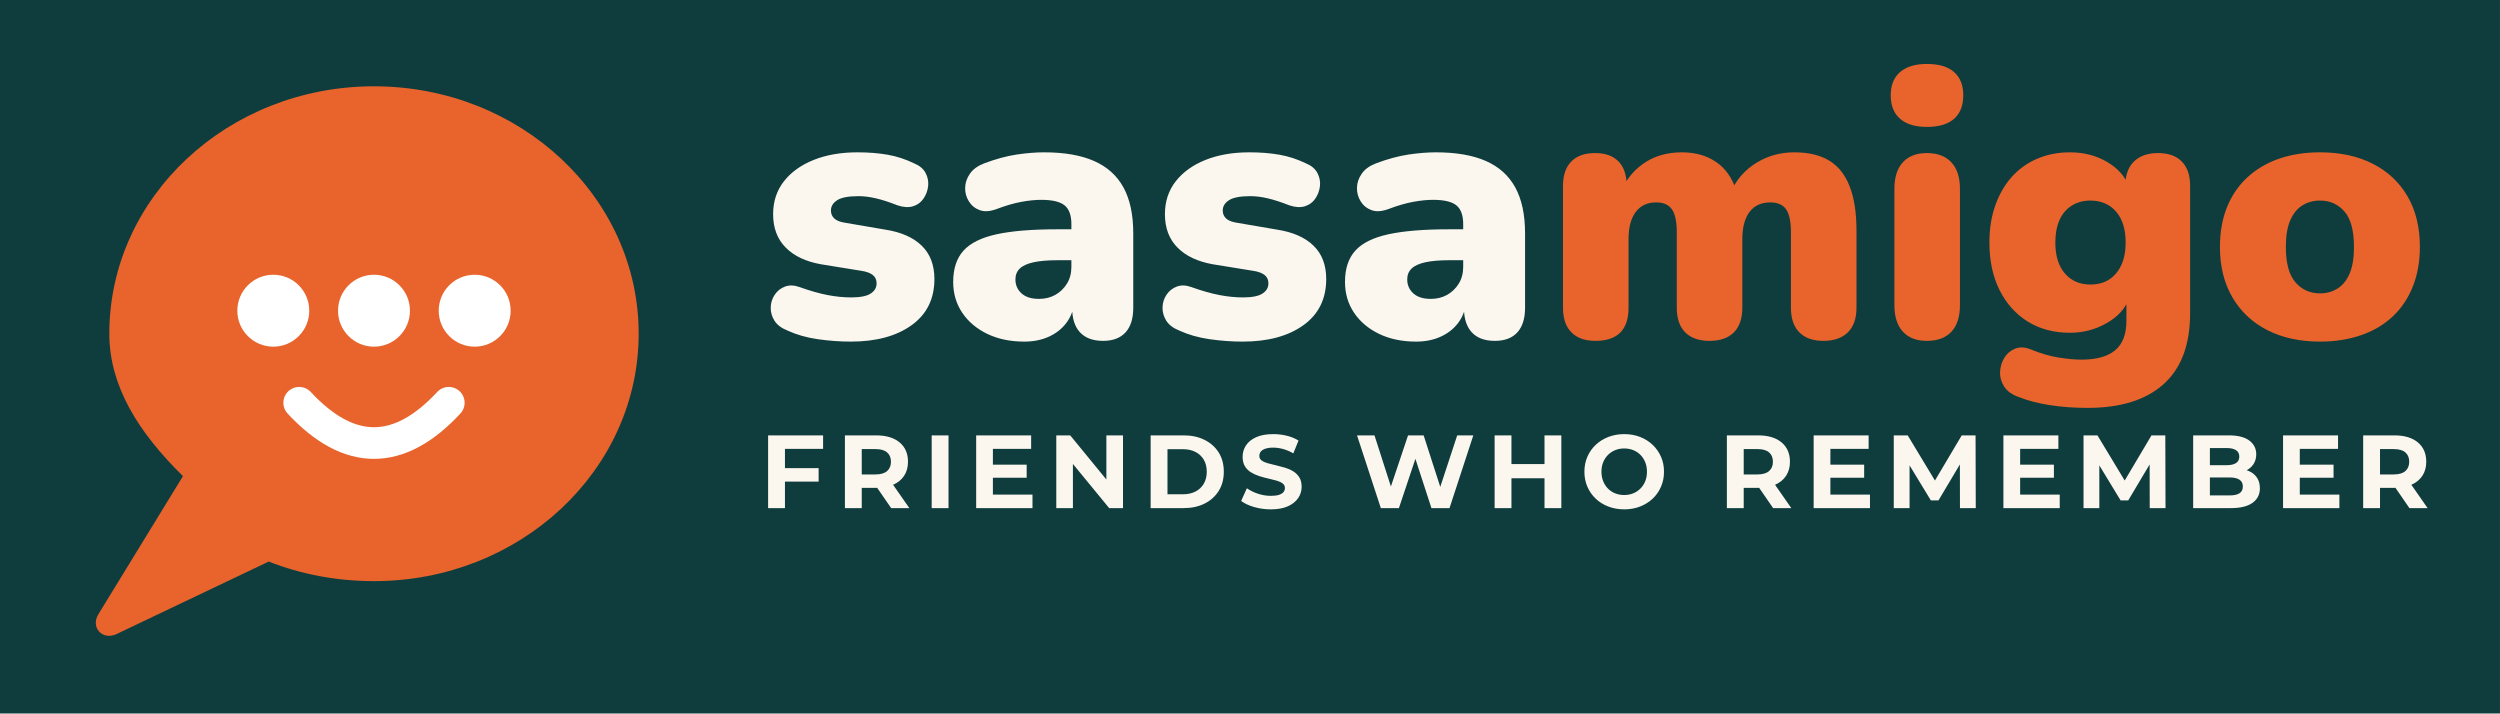
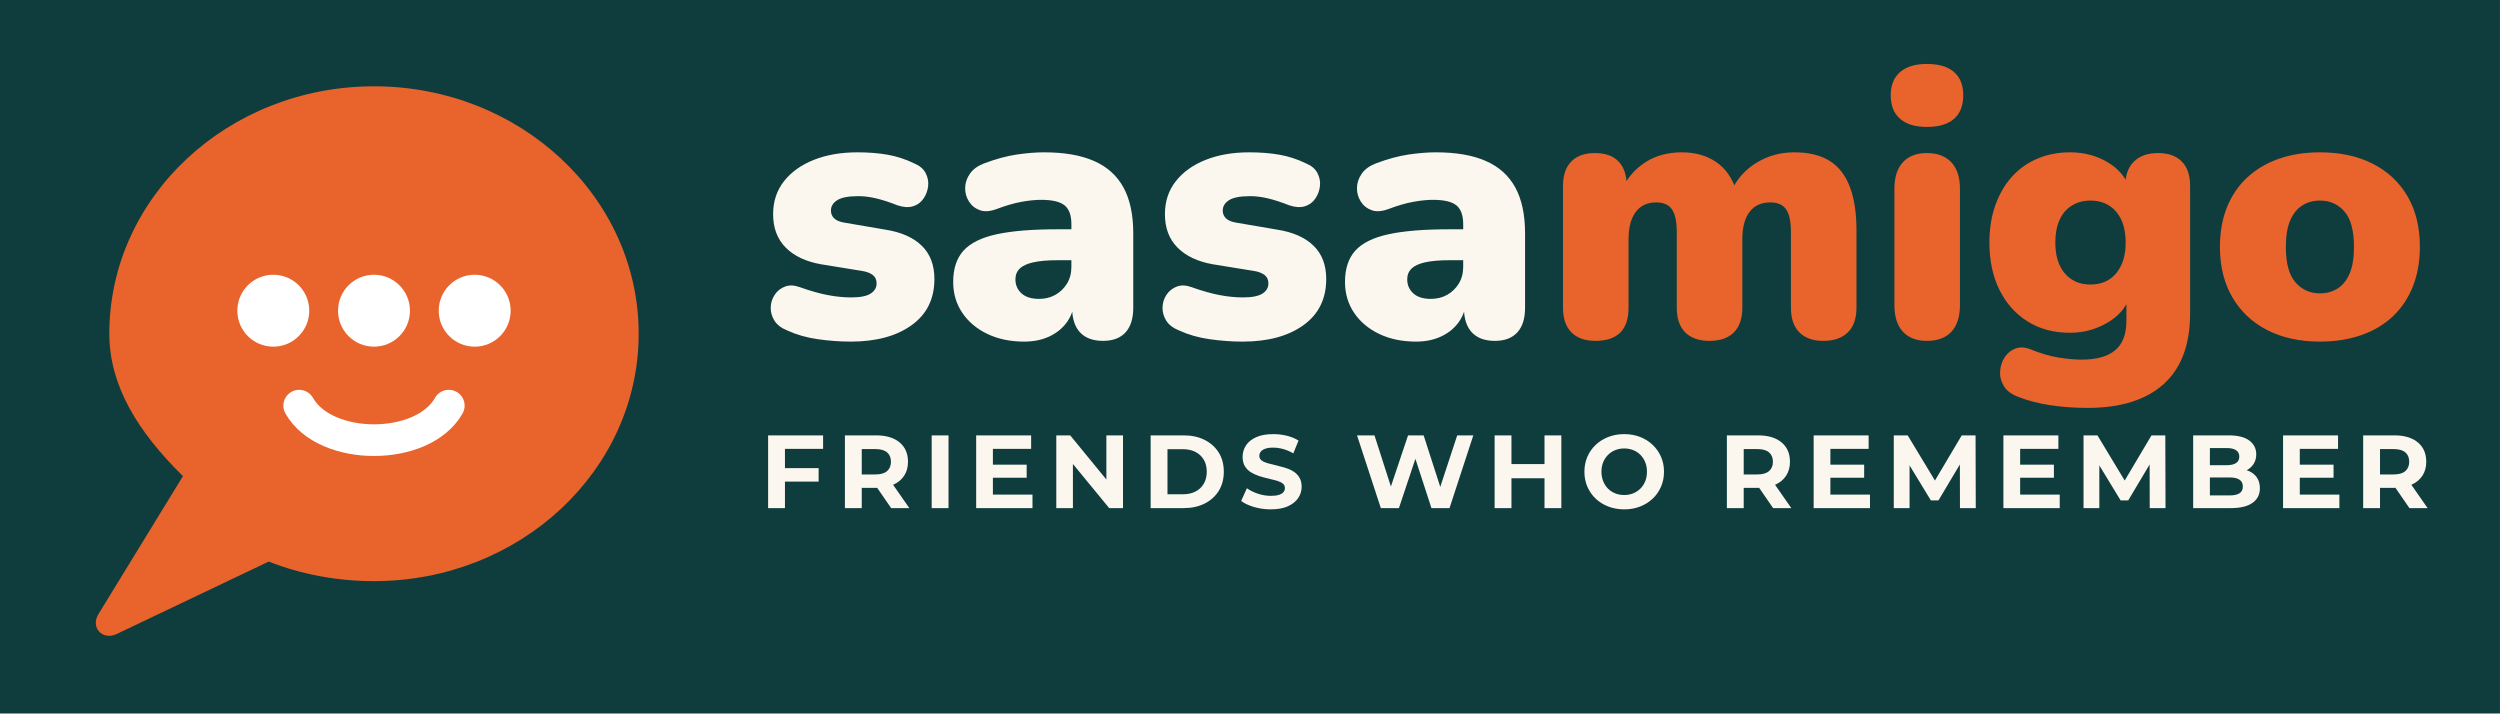
<svg xmlns="http://www.w3.org/2000/svg" viewBox="0 0 869 248" width="869" height="248" role="img" aria-label="Sasamigo — Friends who remember">
  <rect width="868.992" height="248" fill="#0F3D3E" />
  <g transform="translate(24.00 24.00) scale(1)">
    <path d="M106 6C156.8 6 198 44.5 198 92S156.8 178 106 178C93 178 80.6 175.6 69.4 171.2L16.5 196.4C11.6 198.7 7.4 194.1 10.2 189.5L39.6 141.5C23.9 126.1 14 110 14 92C14 44.5 55.2 6 106 6Z" fill="#E8642C" />
    <circle cx="71" cy="84" r="12.5" fill="#FFFFFF" />
    <circle cx="106" cy="84" r="12.5" fill="#FFFFFF" />
    <circle cx="141" cy="84" r="12.5" fill="#FFFFFF" />
-     <path d="M80 116Q106 144 132 116" fill="none" stroke="#FFFFFF" stroke-width="11" stroke-linecap="round" />
+     <path d="M80 117C89 133 123 133 132 117" fill="none" stroke="#FFFFFF" stroke-width="11" stroke-linecap="round" />
  </g>
  <path d="M295.744 118.741Q290.112 118.741 284.288 117.909Q278.464 117.077 273.728 114.901Q270.528 113.621 269.184 111.445Q267.84 109.269 267.904 106.837Q267.968 104.405 269.312 102.421Q270.656 100.437 272.896 99.605Q275.136 98.773 277.952 99.797Q283.328 101.717 287.616 102.549Q291.904 103.381 295.872 103.381Q300.608 103.381 302.656 102.037Q304.704 100.693 304.704 98.517Q304.704 96.597 303.36 95.573Q302.016 94.549 299.584 94.165L285.376 91.861Q277.44 90.453 273.088 86.037Q268.736 81.621 268.736 74.453Q268.736 67.797 272.512 62.997Q276.288 58.197 282.88 55.573Q289.472 52.949 298.048 52.949Q303.808 52.949 308.544 53.781Q313.28 54.613 317.76 56.789Q320.576 57.941 321.728 60.117Q322.88 62.293 322.624 64.661Q322.368 67.029 321.024 69.013Q319.68 70.997 317.376 71.701Q315.072 72.405 312.0 71.381Q307.776 69.717 304.512 68.949Q301.248 68.181 298.432 68.181Q293.184 68.181 291.008 69.589Q288.832 70.997 288.832 73.173Q288.832 74.837 289.984 75.925Q291.136 77.013 293.568 77.397L307.776 79.829Q315.968 81.109 320.384 85.397Q324.8 89.685 324.8 96.981Q324.8 107.349 316.864 113.045Q308.928 118.741 295.744 118.741Z M356.032 118.741Q348.736 118.741 343.168 116.053Q337.6 113.365 334.464 108.693Q331.328 104.021 331.328 98.005Q331.328 91.093 334.912 87.125Q338.496 83.157 346.432 81.429Q354.368 79.701 367.552 79.701H374.592V90.453H367.552Q362.56 90.453 359.296 91.157Q356.032 91.861 354.496 93.333Q352.96 94.805 352.96 97.109Q352.96 100.053 355.072 101.973Q357.184 103.893 361.152 103.893Q364.352 103.893 366.848 102.485Q369.344 101.077 370.88 98.581Q372.416 96.085 372.416 92.757V77.909Q372.416 73.301 370.048 71.381Q367.68 69.461 361.92 69.461Q358.848 69.461 355.008 70.165Q351.168 70.869 346.432 72.661Q342.976 73.941 340.544 73.045Q338.112 72.149 336.768 69.973Q335.424 67.797 335.488 65.237Q335.552 62.677 337.152 60.373Q338.752 58.069 342.08 56.789Q348.224 54.485 353.408 53.717Q358.592 52.949 362.944 52.949Q373.44 52.949 380.288 55.957Q387.136 58.965 390.528 65.173Q393.92 71.381 393.92 81.109V106.965Q393.92 112.597 391.232 115.541Q388.544 118.485 383.424 118.485Q378.176 118.485 375.424 115.541Q372.672 112.597 372.672 106.965V103.637L373.44 105.429Q372.8 109.525 370.496 112.469Q368.192 115.413 364.48 117.077Q360.768 118.741 356.032 118.741Z M431.936 118.741Q426.304 118.741 420.48 117.909Q414.656 117.077 409.92 114.901Q406.72 113.621 405.376 111.445Q404.032 109.269 404.096 106.837Q404.16 104.405 405.504 102.421Q406.848 100.437 409.088 99.605Q411.328 98.773 414.144 99.797Q419.52 101.717 423.808 102.549Q428.096 103.381 432.064 103.381Q436.8 103.381 438.848 102.037Q440.896 100.693 440.896 98.517Q440.896 96.597 439.552 95.573Q438.208 94.549 435.776 94.165L421.568 91.861Q413.632 90.453 409.28 86.037Q404.928 81.621 404.928 74.453Q404.928 67.797 408.704 62.997Q412.48 58.197 419.072 55.573Q425.664 52.949 434.24 52.949Q440.0 52.949 444.736 53.781Q449.472 54.613 453.952 56.789Q456.768 57.941 457.92 60.117Q459.072 62.293 458.816 64.661Q458.56 67.029 457.216 69.013Q455.872 70.997 453.568 71.701Q451.264 72.405 448.192 71.381Q443.968 69.717 440.704 68.949Q437.44 68.181 434.624 68.181Q429.376 68.181 427.2 69.589Q425.024 70.997 425.024 73.173Q425.024 74.837 426.176 75.925Q427.328 77.013 429.76 77.397L443.968 79.829Q452.16 81.109 456.576 85.397Q460.992 89.685 460.992 96.981Q460.992 107.349 453.056 113.045Q445.12 118.741 431.936 118.741Z M492.224 118.741Q484.928 118.741 479.36 116.053Q473.792 113.365 470.656 108.693Q467.52 104.021 467.52 98.005Q467.52 91.093 471.104 87.125Q474.688 83.157 482.624 81.429Q490.56 79.701 503.744 79.701H510.784V90.453H503.744Q498.752 90.453 495.488 91.157Q492.224 91.861 490.688 93.333Q489.152 94.805 489.152 97.109Q489.152 100.053 491.264 101.973Q493.376 103.893 497.344 103.893Q500.544 103.893 503.04 102.485Q505.536 101.077 507.072 98.581Q508.608 96.085 508.608 92.757V77.909Q508.608 73.301 506.24 71.381Q503.872 69.461 498.112 69.461Q495.04 69.461 491.2 70.165Q487.36 70.869 482.624 72.661Q479.168 73.941 476.736 73.045Q474.304 72.149 472.96 69.973Q471.616 67.797 471.68 65.237Q471.744 62.677 473.344 60.373Q474.944 58.069 478.272 56.789Q484.416 54.485 489.6 53.717Q494.784 52.949 499.136 52.949Q509.632 52.949 516.48 55.957Q523.328 58.965 526.72 65.173Q530.112 71.381 530.112 81.109V106.965Q530.112 112.597 527.424 115.541Q524.736 118.485 519.616 118.485Q514.368 118.485 511.616 115.541Q508.864 112.597 508.864 106.965V103.637L509.632 105.429Q508.992 109.525 506.688 112.469Q504.384 115.413 500.672 117.077Q496.96 118.741 492.224 118.741Z" fill="#FBF6EE" />
  <path d="M554.56 118.485Q549.184 118.485 546.24 115.541Q543.296 112.597 543.296 106.965V64.597Q543.296 59.093 546.176 56.149Q549.056 53.205 554.432 53.205Q559.808 53.205 562.624 56.149Q565.44 59.093 565.44 64.597V71.637L564.032 65.365Q566.72 59.733 572.032 56.341Q577.344 52.949 584.64 52.949Q591.552 52.949 596.48 56.277Q601.408 59.605 603.584 66.389H601.792Q604.736 60.117 610.624 56.533Q616.512 52.949 623.68 52.949Q631.104 52.949 635.84 55.829Q640.576 58.709 642.944 64.789Q645.312 70.869 645.312 80.085V106.965Q645.312 112.597 642.304 115.541Q639.296 118.485 633.792 118.485Q628.416 118.485 625.472 115.541Q622.528 112.597 622.528 106.965V80.725Q622.528 75.221 620.864 72.789Q619.2 70.357 615.36 70.357Q610.624 70.357 608.128 73.685Q605.632 77.013 605.632 83.157V106.965Q605.632 112.597 602.688 115.541Q599.744 118.485 594.24 118.485Q588.736 118.485 585.792 115.541Q582.848 112.597 582.848 106.965V80.725Q582.848 75.221 581.184 72.789Q579.52 70.357 575.68 70.357Q571.072 70.357 568.576 73.685Q566.08 77.013 566.08 83.157V106.965Q566.08 118.485 554.56 118.485Z M669.76 118.485Q664.384 118.485 661.44 115.285Q658.496 112.085 658.496 106.069V65.621Q658.496 59.605 661.44 56.405Q664.384 53.205 669.76 53.205Q675.264 53.205 678.272 56.405Q681.28 59.605 681.28 65.621V106.069Q681.28 112.085 678.336 115.285Q675.392 118.485 669.76 118.485ZM669.76 44.117Q663.744 44.117 660.48 41.301Q657.216 38.485 657.216 33.109Q657.216 27.861 660.48 25.045Q663.744 22.229 669.76 22.229Q676.032 22.229 679.232 25.045Q682.432 27.861 682.432 33.109Q682.432 38.485 679.232 41.301Q676.032 44.117 669.76 44.117Z M725.696 141.781Q718.656 141.781 712.512 140.821Q706.368 139.861 701.888 138.069Q698.176 136.789 696.64 134.357Q695.104 131.925 695.232 129.237Q695.36 126.549 696.704 124.373Q698.048 122.197 700.352 121.237Q702.656 120.277 705.472 121.301Q711.104 123.605 715.712 124.309Q720.32 125.013 723.52 125.013Q731.328 125.013 735.232 121.749Q739.136 118.485 739.136 111.573V103.509H740.16Q738.24 108.885 732.352 112.277Q726.464 115.669 719.552 115.669Q711.104 115.669 704.832 111.765Q698.56 107.861 695.04 100.821Q691.52 93.781 691.52 84.309Q691.52 77.141 693.568 71.381Q695.616 65.621 699.264 61.525Q702.912 57.429 708.096 55.189Q713.28 52.949 719.552 52.949Q726.72 52.949 732.416 56.277Q738.112 59.605 740.032 64.981L738.752 70.229V64.597Q738.752 59.093 741.76 56.149Q744.768 53.205 750.144 53.205Q755.52 53.205 758.4 56.149Q761.28 59.093 761.28 64.597V108.885Q761.28 125.269 752.064 133.525Q742.848 141.781 725.696 141.781ZM726.592 98.901Q730.432 98.901 733.12 97.173Q735.808 95.445 737.344 92.181Q738.88 88.917 738.88 84.309Q738.88 77.397 735.552 73.557Q732.224 69.717 726.592 69.717Q723.008 69.717 720.192 71.445Q717.376 73.173 715.904 76.437Q714.432 79.701 714.432 84.309Q714.432 91.221 717.76 95.061Q721.088 98.901 726.592 98.901Z M806.464 118.741Q795.968 118.741 788.16 114.773Q780.352 110.805 776.0 103.381Q771.648 95.957 771.648 85.845Q771.648 78.165 774.08 72.085Q776.512 66.005 781.12 61.717Q785.728 57.429 792.128 55.189Q798.528 52.949 806.464 52.949Q816.96 52.949 824.768 56.917Q832.576 60.885 836.864 68.245Q841.152 75.605 841.152 85.845Q841.152 93.397 838.72 99.541Q836.288 105.685 831.744 109.973Q827.2 114.261 820.736 116.501Q814.272 118.741 806.464 118.741ZM806.464 101.973Q809.92 101.973 812.608 100.245Q815.296 98.517 816.768 94.997Q818.24 91.477 818.24 85.845Q818.24 77.269 814.912 73.493Q811.584 69.717 806.464 69.717Q803.008 69.717 800.32 71.381Q797.632 73.045 796.096 76.565Q794.56 80.085 794.56 85.845Q794.56 94.293 797.888 98.133Q801.216 101.973 806.464 101.973Z" fill="#E8642C" />
  <path d="M266.998 176.619V151.333H286.107V156.029H272.85V176.619ZM272.417 167.408V162.712H284.554V167.408Z M293.693 176.619V151.333H304.493Q309.767 151.333 312.693 153.771Q315.619 156.21 315.619 160.508Q315.619 163.326 314.282 165.367Q312.946 167.408 310.489 168.491Q308.033 169.575 304.638 169.575H296.944L299.544 167.01V176.619ZM309.767 176.619 303.446 167.444H309.695L316.088 176.619ZM299.544 167.66 296.944 164.915H304.313Q307.022 164.915 308.358 163.741Q309.695 162.567 309.695 160.508Q309.695 158.413 308.358 157.257Q307.022 156.101 304.313 156.101H296.944L299.544 153.32Z M323.855 176.619V151.333H329.707V176.619Z M339.315 176.619V151.333H358.424V156.029H345.131V171.923H358.893V176.619ZM344.697 166.071V161.52H356.871V166.071Z M367.165 176.619V151.333H372.006L386.924 169.539H384.576V151.333H390.356V176.619H385.552L370.597 158.413H372.945V176.619Z M399.965 176.619V151.333H411.451Q415.569 151.333 418.712 152.904Q421.855 154.476 423.625 157.293Q425.395 160.111 425.395 163.976Q425.395 167.805 423.625 170.641Q421.855 173.476 418.712 175.048Q415.569 176.619 411.451 176.619ZM405.816 171.815H411.162Q413.691 171.815 415.551 170.857Q417.412 169.9 418.441 168.13Q419.471 166.36 419.471 163.976Q419.471 161.556 418.441 159.804Q417.412 158.052 415.551 157.095Q413.691 156.137 411.162 156.137H405.816Z M441.722 177.052Q438.688 177.052 435.906 176.24Q433.125 175.427 431.427 174.126L433.414 169.719Q435.039 170.875 437.261 171.616Q439.482 172.356 441.758 172.356Q443.492 172.356 444.558 172.013Q445.623 171.67 446.129 171.056Q446.635 170.442 446.635 169.647Q446.635 168.636 445.84 168.04Q445.045 167.444 443.745 167.064Q442.444 166.685 440.873 166.342Q439.302 165.999 437.73 165.493Q436.159 164.987 434.859 164.193Q433.558 163.398 432.746 162.098Q431.933 160.797 431.933 158.774Q431.933 156.607 433.107 154.819Q434.281 153.031 436.647 151.965Q439.013 150.9 442.589 150.9Q444.973 150.9 447.285 151.46Q449.597 152.019 451.367 153.139L449.561 157.582Q447.791 156.571 446.021 156.083Q444.251 155.596 442.553 155.596Q440.855 155.596 439.771 155.993Q438.688 156.39 438.218 157.022Q437.749 157.655 437.749 158.485Q437.749 159.461 438.543 160.057Q439.338 160.653 440.638 161.014Q441.939 161.375 443.51 161.736Q445.081 162.098 446.653 162.567Q448.224 163.037 449.524 163.832Q450.825 164.626 451.638 165.927Q452.45 167.227 452.45 169.214Q452.45 171.345 451.258 173.115Q450.066 174.885 447.7 175.969Q445.334 177.052 441.722 177.052Z M479.976 176.619 471.704 151.333H477.772L484.96 173.729H481.926L489.44 151.333H494.858L502.082 173.729H499.157L506.526 151.333H512.124L503.852 176.619H497.567L491.174 156.968H492.835L486.261 176.619Z M536.868 176.619V151.333H542.72V176.619ZM519.53 176.619V151.333H525.381V176.619ZM524.948 166.252V161.303H537.302V166.252Z M564.61 177.052Q561.612 177.052 559.065 176.077Q556.519 175.102 554.659 173.332Q552.798 171.562 551.769 169.178Q550.739 166.794 550.739 163.976Q550.739 161.158 551.769 158.774Q552.798 156.39 554.677 154.62Q556.555 152.85 559.084 151.875Q561.612 150.9 564.574 150.9Q567.572 150.9 570.083 151.875Q572.593 152.85 574.454 154.62Q576.314 156.39 577.361 158.756Q578.409 161.122 578.409 163.976Q578.409 166.794 577.361 169.196Q576.314 171.598 574.454 173.35Q572.593 175.102 570.083 176.077Q567.572 177.052 564.61 177.052ZM564.574 172.067Q566.272 172.067 567.699 171.489Q569.126 170.911 570.209 169.828Q571.293 168.744 571.889 167.263Q572.485 165.782 572.485 163.976Q572.485 162.17 571.889 160.689Q571.293 159.208 570.227 158.124Q569.162 157.041 567.717 156.463Q566.272 155.885 564.574 155.885Q562.876 155.885 561.45 156.463Q560.023 157.041 558.939 158.124Q557.855 159.208 557.259 160.689Q556.663 162.17 556.663 163.976Q556.663 165.746 557.259 167.245Q557.855 168.744 558.921 169.828Q559.987 170.911 561.431 171.489Q562.876 172.067 564.574 172.067Z M600.263 176.619V151.333H611.064Q616.337 151.333 619.263 153.771Q622.189 156.21 622.189 160.508Q622.189 163.326 620.853 165.367Q619.516 167.408 617.06 168.491Q614.604 169.575 611.208 169.575H603.514L606.115 167.01V176.619ZM616.337 176.619 610.016 167.444H616.265L622.659 176.619ZM606.115 167.66 603.514 164.915H610.883Q613.592 164.915 614.929 163.741Q616.265 162.567 616.265 160.508Q616.265 158.413 614.929 157.257Q613.592 156.101 610.883 156.101H603.514L606.115 153.32Z M630.425 176.619V151.333H649.534V156.029H636.241V171.923H650.004V176.619ZM635.807 166.071V161.52H647.981V166.071Z M658.276 176.619V151.333H663.116L673.88 169.178H671.316L681.9 151.333H686.704L686.776 176.619H681.285L681.249 159.75H682.261L673.808 173.946H671.171L662.538 159.75H663.766V176.619Z M696.385 176.619V151.333H715.493V156.029H702.2V171.923H715.963V176.619ZM701.767 166.071V161.52H713.94V166.071Z M724.235 176.619V151.333H729.075L739.84 169.178H737.275L747.859 151.333H752.663L752.735 176.619H747.245L747.209 159.75H748.22L739.768 173.946H737.131L728.497 159.75H729.726V176.619Z M762.344 176.619V151.333H774.698Q779.466 151.333 781.868 153.139Q784.27 154.945 784.27 157.907Q784.27 159.894 783.295 161.357Q782.32 162.82 780.622 163.615Q778.924 164.409 776.721 164.409L777.407 162.928Q779.791 162.928 781.633 163.705Q783.476 164.482 784.505 165.999Q785.535 167.516 785.535 169.719Q785.535 172.97 782.97 174.795Q780.405 176.619 775.42 176.619ZM768.16 172.212H774.987Q777.263 172.212 778.437 171.471Q779.611 170.731 779.611 169.105Q779.611 167.516 778.437 166.739Q777.263 165.963 774.987 165.963H767.726V161.7H773.975Q776.107 161.7 777.245 160.96Q778.382 160.219 778.382 158.702Q778.382 157.221 777.245 156.481Q776.107 155.74 773.975 155.74H768.16Z M793.59 176.619V151.333H812.699V156.029H799.406V171.923H813.168V176.619ZM798.972 166.071V161.52H811.145V166.071Z M821.44 176.619V151.333H832.241Q837.515 151.333 840.441 153.771Q843.366 156.21 843.366 160.508Q843.366 163.326 842.03 165.367Q840.693 167.408 838.237 168.491Q835.781 169.575 832.385 169.575H824.691L827.292 167.01V176.619ZM837.515 176.619 831.193 167.444H837.442L843.836 176.619ZM827.292 167.66 824.691 164.915H832.06Q834.769 164.915 836.106 163.741Q837.442 162.567 837.442 160.508Q837.442 158.413 836.106 157.257Q834.769 156.101 832.06 156.101H824.691L827.292 153.32Z" fill="#FBF6EE" />
</svg>
